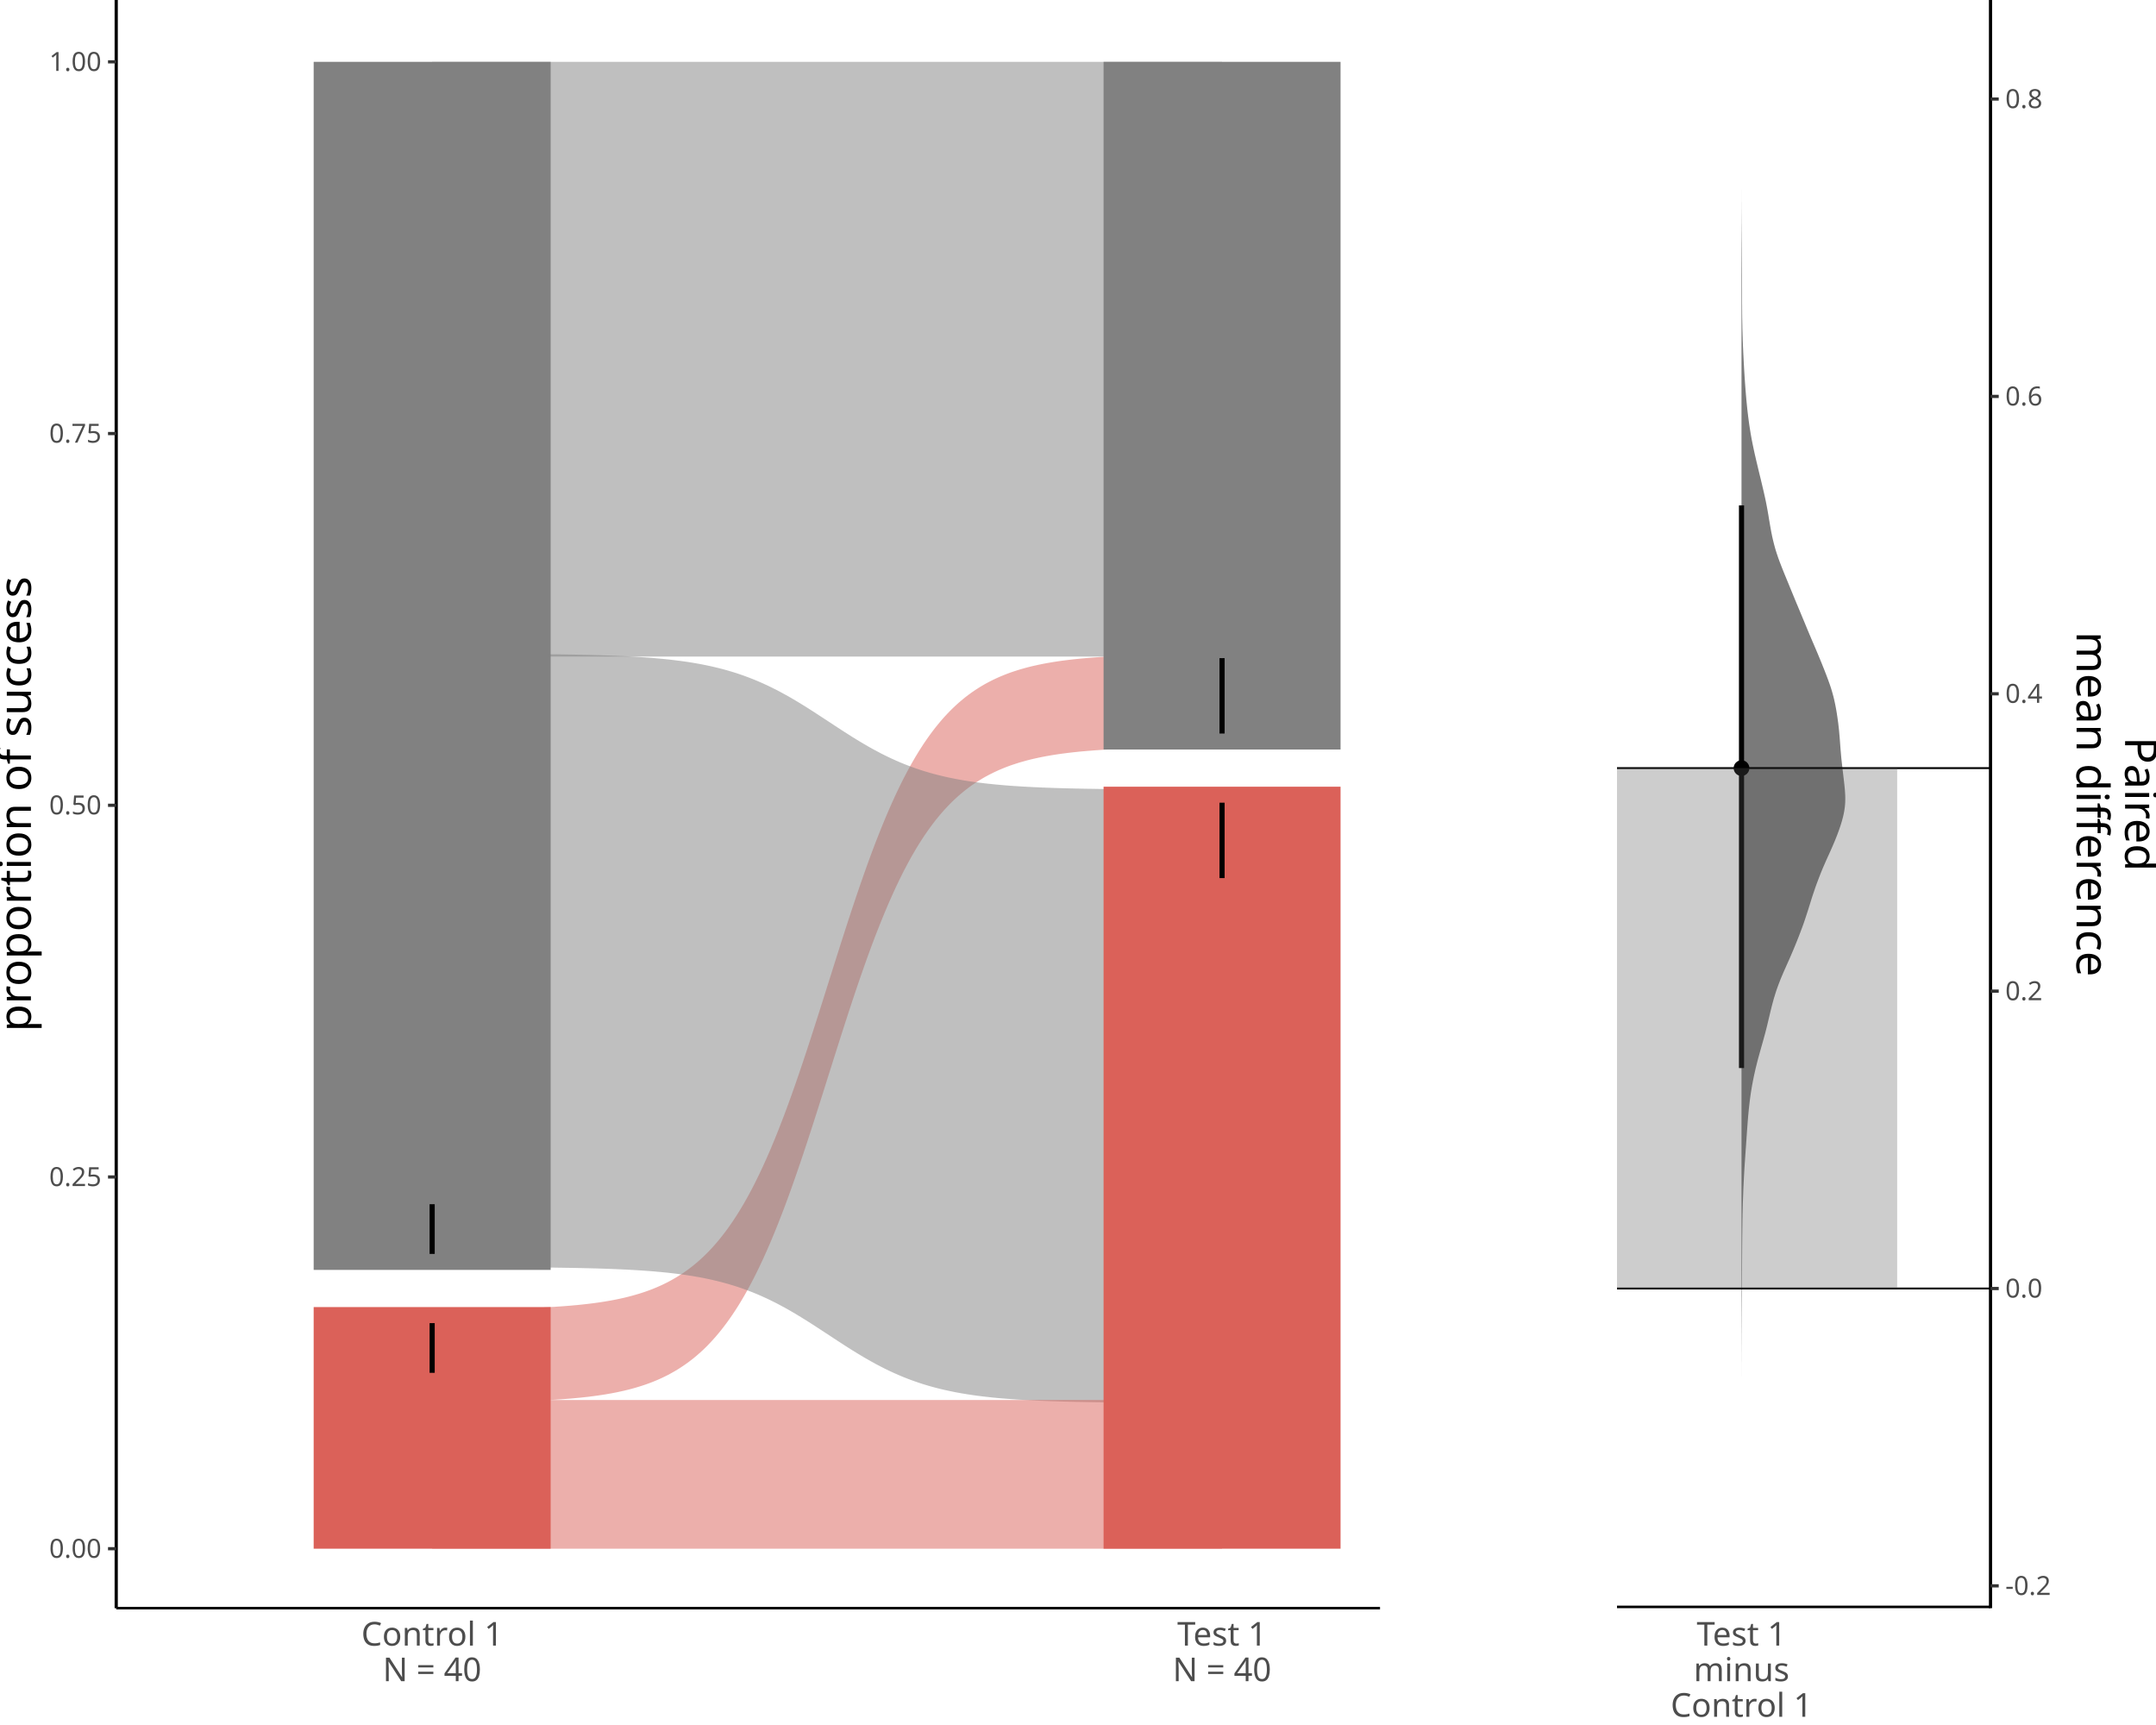
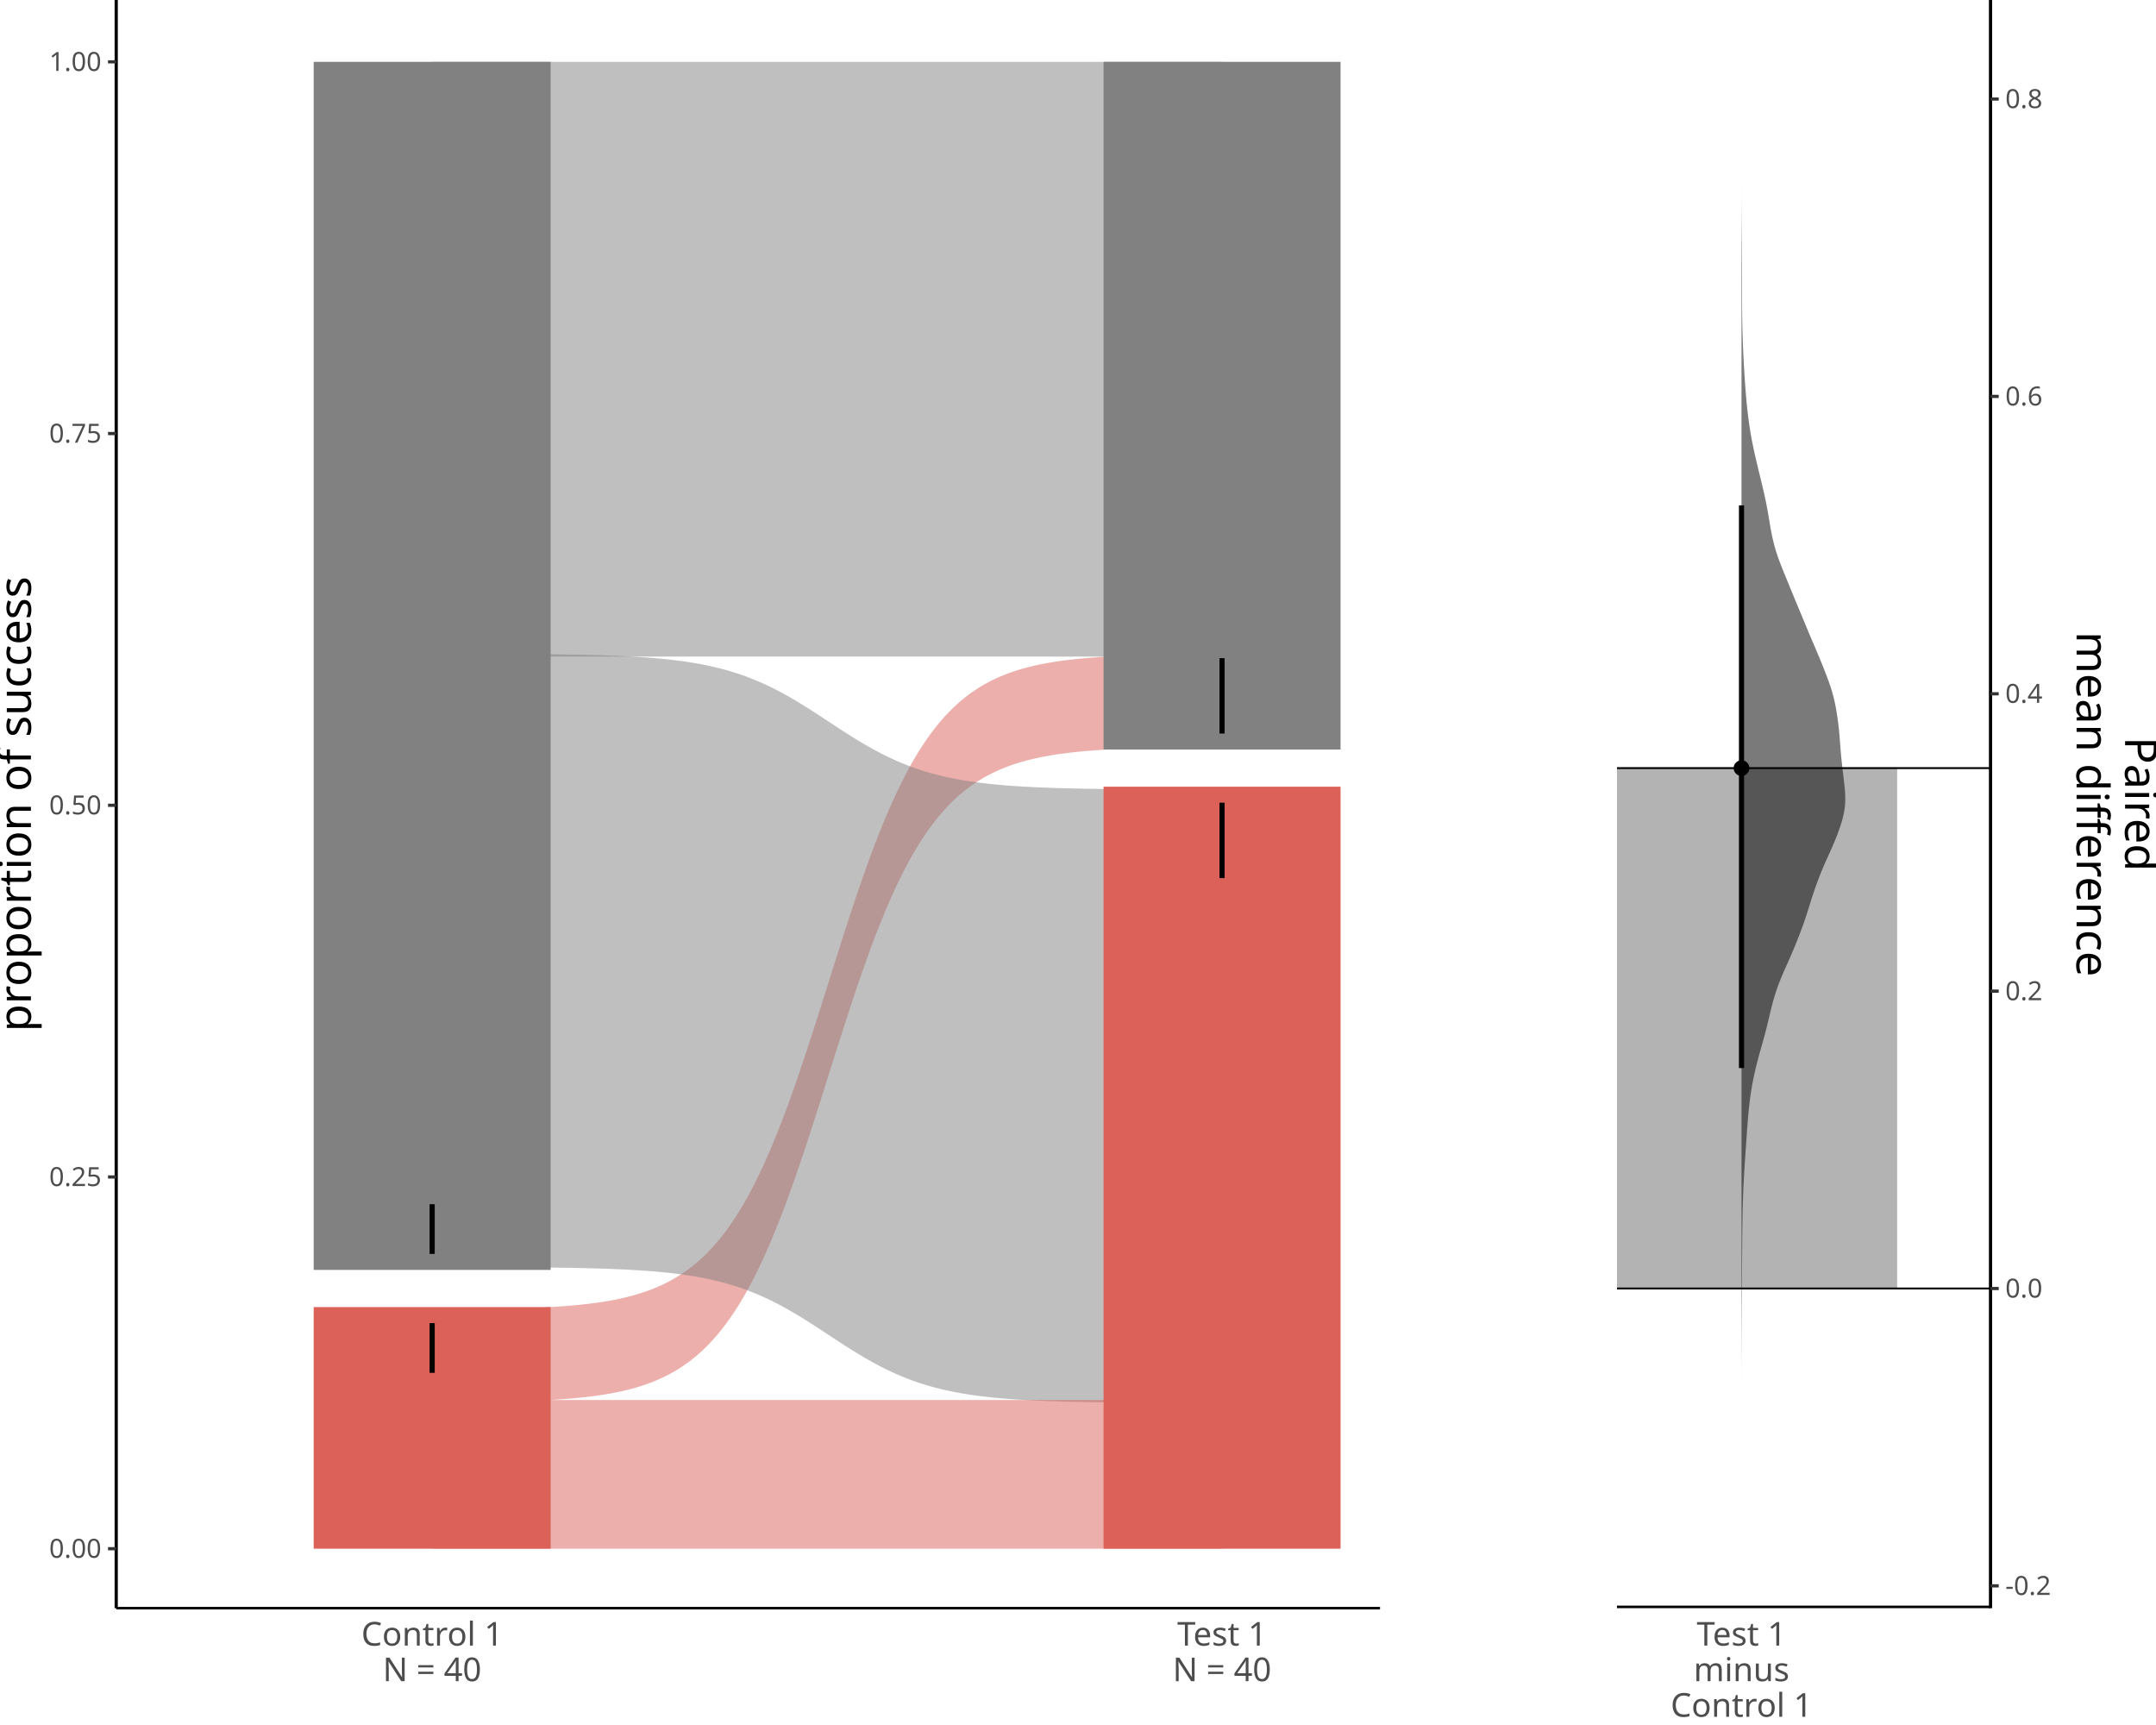
<svg xmlns="http://www.w3.org/2000/svg" class="svglite" data-engine-version="2.0" width="720.00pt" height="576.00pt" viewBox="0 0 720.00 576.00">
  <defs>
    <style type="text/css">
    .svglite line, .svglite polyline, .svglite polygon, .svglite path, .svglite rect, .svglite circle {
      fill: none;
      stroke: #000000;
      stroke-linecap: round;
      stroke-linejoin: round;
      stroke-miterlimit: 10.00;
    }
  </style>
  </defs>
  <rect width="100%" height="100%" style="stroke: none; fill: #FFFFFF;" />
  <defs>
    <clipPath id="cpMC4wMHw3MjAuMDB8MC4wMHw1NzYuMDA=">
      <rect x="0.00" y="0.00" width="720.00" height="576.00" />
    </clipPath>
  </defs>
  <g clip-path="url(#cpMC4wMHw3MjAuMDB8MC4wMHw1NzYuMDA=)">
</g>
  <defs>
    <clipPath id="cpMC4wMHw1NDAuMDB8MC4wMHw1NzYuMDA=">
      <rect x="0" y="0.00" width="540.00" height="576.00" />
    </clipPath>
  </defs>
  <g clip-path="url(#cpMC4wMHw1NDAuMDB8MC4wMHw1NzYuMDA=)">
    <rect x="0" y="0.00" width="540.00" height="576.00" style="stroke-width: 1.07; stroke: #FFFFFF; fill: #FFFFFF;" />
  </g>
  <g clip-path="url(#cpMC4wMHw3MjAuMDB8MC4wMHw1NzYuMDA=)">
    <rect x="38.81" y="0.00" width="501.19" height="536.99" style="stroke-width: 1.07; stroke: none; fill: #FFFFFF;" />
    <polygon points="181.78,436.55 182.41,436.52 183.05,436.49 183.69,436.45 184.32,436.41 184.96,436.38 185.59,436.34 186.23,436.29 186.86,436.25 187.50,436.21 188.13,436.16 188.77,436.11 189.40,436.06 190.04,436.01 190.67,435.96 191.31,435.90 191.94,435.84 192.58,435.79 193.21,435.72 193.85,435.66 194.48,435.59 195.12,435.52 195.75,435.45 196.39,435.38 197.02,435.30 197.66,435.22 198.30,435.14 198.93,435.05 199.57,434.97 200.20,434.87 200.84,434.78 201.47,434.68 202.11,434.58 202.74,434.47 203.38,434.36 204.01,434.25 204.65,434.13 205.28,434.01 205.92,433.88 206.55,433.75 207.19,433.61 207.82,433.47 208.46,433.33 209.09,433.17 209.73,433.02 210.36,432.85 211.00,432.69 211.63,432.51 212.27,432.33 212.90,432.14 213.54,431.95 214.18,431.75 214.81,431.54 215.45,431.33 216.08,431.10 216.72,430.87 217.35,430.64 217.99,430.39 218.62,430.13 219.26,429.87 219.89,429.59 220.53,429.31 221.16,429.02 221.80,428.71 222.43,428.40 223.07,428.08 223.70,427.74 224.34,427.39 224.97,427.03 225.61,426.66 226.24,426.28 226.88,425.88 227.51,425.47 228.15,425.05 228.78,424.61 229.42,424.16 230.06,423.70 230.69,423.21 231.33,422.72 231.96,422.20 232.60,421.67 233.23,421.12 233.87,420.56 234.50,419.98 235.14,419.38 235.77,418.76 236.41,418.12 237.04,417.46 237.68,416.78 238.31,416.08 238.95,415.36 239.58,414.62 240.22,413.86 240.85,413.07 241.49,412.26 242.12,411.43 242.76,410.58 243.39,409.70 244.03,408.79 244.66,407.87 245.30,406.91 245.94,405.93 246.57,404.93 247.21,403.89 247.84,402.84 248.48,401.75 249.11,400.64 249.75,399.50 250.38,398.33 251.02,397.13 251.65,395.91 252.29,394.65 252.92,393.37 253.56,392.06 254.19,390.72 254.83,389.36 255.46,387.96 256.10,386.54 256.73,385.09 257.37,383.61 258.00,382.10 258.64,380.56 259.27,379.00 259.91,377.41 260.54,375.79 261.18,374.15 261.82,372.48 262.45,370.79 263.09,369.07 263.72,367.32 264.36,365.56 264.99,363.77 265.63,361.96 266.26,360.13 266.90,358.28 267.53,356.41 268.17,354.52 268.80,352.61 269.44,350.69 270.07,348.76 270.71,346.81 271.34,344.85 271.98,342.87 272.61,340.89 273.25,338.90 273.88,336.90 274.52,334.90 275.15,332.89 275.79,330.87 276.42,328.86 277.06,326.84 277.70,324.83 278.33,322.81 278.97,320.80 279.60,318.80 280.24,316.80 280.87,314.81 281.51,312.82 282.14,310.85 282.78,308.89 283.41,306.94 284.05,305.00 284.68,303.08 285.32,301.18 285.95,299.29 286.59,297.42 287.22,295.57 287.86,293.74 288.49,291.93 289.13,290.14 289.76,288.37 290.40,286.63 291.03,284.91 291.67,283.22 292.30,281.55 292.94,279.91 293.58,278.29 294.21,276.70 294.85,275.14 295.48,273.60 296.12,272.09 296.75,270.61 297.39,269.16 298.02,267.74 298.66,266.34 299.29,264.97 299.93,263.64 300.56,262.33 301.20,261.04 301.83,259.79 302.47,258.57 303.10,257.37 303.74,256.20 304.37,255.06 305.01,253.95 305.64,252.86 306.28,251.80 306.91,250.77 307.55,249.77 308.18,248.79 308.82,247.83 309.46,246.90 310.09,246.00 310.73,245.12 311.36,244.27 312.00,243.43 312.63,242.63 313.27,241.84 313.90,241.08 314.54,240.33 315.17,239.61 315.81,238.92 316.44,238.24 317.08,237.58 317.71,236.94 318.35,236.32 318.98,235.72 319.62,235.14 320.25,234.57 320.89,234.03 321.52,233.50 322.16,232.98 322.79,232.49 323.43,232.00 324.06,231.54 324.70,231.08 325.34,230.65 325.97,230.22 326.61,229.81 327.24,229.42 327.88,229.03 328.51,228.66 329.15,228.30 329.78,227.96 330.42,227.62 331.05,227.30 331.69,226.98 332.32,226.68 332.96,226.39 333.59,226.10 334.23,225.83 334.86,225.57 335.50,225.31 336.13,225.06 336.77,224.82 337.40,224.59 338.04,224.37 338.67,224.16 339.31,223.95 339.94,223.75 340.58,223.55 341.22,223.37 341.85,223.19 342.49,223.01 343.12,222.84 343.76,222.68 344.39,222.52 345.03,222.37 345.66,222.23 346.30,222.09 346.93,221.95 347.57,221.82 348.20,221.69 348.84,221.57 349.47,221.45 350.11,221.34 350.74,221.23 351.38,221.12 352.01,221.02 352.65,220.92 353.28,220.82 353.92,220.73 354.55,220.64 355.19,220.56 355.83,220.48 356.46,220.40 357.10,220.32 357.73,220.25 358.37,220.17 359.00,220.11 359.64,220.04 360.27,219.98 360.91,219.91 361.54,219.85 362.18,219.80 362.81,219.74 363.45,219.69 364.08,219.64 364.72,219.59 365.35,219.54 365.99,219.49 366.62,219.45 367.26,219.40 367.89,219.36 368.53,219.32 369.16,219.28 369.80,219.25 370.43,219.21 371.07,219.18 371.71,219.14 371.71,250.17 371.07,250.21 370.43,250.24 369.80,250.28 369.16,250.31 368.53,250.35 367.89,250.39 367.26,250.43 366.62,250.48 365.99,250.52 365.35,250.57 364.72,250.62 364.08,250.67 363.45,250.72 362.81,250.77 362.18,250.83 361.54,250.88 360.91,250.94 360.27,251.00 359.64,251.07 359.00,251.14 358.37,251.20 357.73,251.28 357.10,251.35 356.46,251.43 355.83,251.51 355.19,251.59 354.55,251.67 353.92,251.76 353.28,251.85 352.65,251.95 352.01,252.05 351.38,252.15 350.74,252.26 350.11,252.37 349.47,252.48 348.84,252.60 348.20,252.72 347.57,252.85 346.93,252.98 346.30,253.12 345.66,253.26 345.03,253.40 344.39,253.55 343.76,253.71 343.12,253.87 342.49,254.04 341.85,254.22 341.22,254.40 340.58,254.58 339.94,254.78 339.31,254.98 338.67,255.19 338.04,255.40 337.40,255.62 336.77,255.85 336.13,256.09 335.50,256.34 334.86,256.60 334.23,256.86 333.59,257.13 332.96,257.42 332.32,257.71 331.69,258.01 331.05,258.33 330.42,258.65 329.78,258.99 329.15,259.33 328.51,259.69 327.88,260.06 327.24,260.45 326.61,260.84 325.97,261.25 325.34,261.68 324.70,262.11 324.06,262.57 323.43,263.03 322.79,263.52 322.16,264.01 321.52,264.53 320.89,265.06 320.25,265.60 319.62,266.17 318.98,266.75 318.35,267.35 317.71,267.97 317.08,268.61 316.44,269.27 315.81,269.95 315.17,270.64 314.54,271.36 313.90,272.11 313.27,272.87 312.63,273.65 312.00,274.46 311.36,275.30 310.73,276.15 310.09,277.03 309.46,277.93 308.82,278.86 308.18,279.82 307.55,280.80 306.91,281.80 306.28,282.83 305.64,283.89 305.01,284.98 304.37,286.09 303.74,287.23 303.10,288.40 302.47,289.60 301.83,290.82 301.20,292.07 300.56,293.36 299.93,294.67 299.29,296.00 298.66,297.37 298.02,298.77 297.39,300.19 296.75,301.64 296.12,303.12 295.48,304.63 294.85,306.17 294.21,307.73 293.58,309.32 292.94,310.94 292.30,312.58 291.67,314.25 291.03,315.94 290.40,317.66 289.76,319.40 289.13,321.17 288.49,322.96 287.86,324.77 287.22,326.60 286.59,328.45 285.95,330.32 285.32,332.21 284.68,334.11 284.05,336.03 283.41,337.97 282.78,339.92 282.14,341.88 281.51,343.85 280.87,345.84 280.24,347.83 279.60,349.83 278.97,351.83 278.33,353.84 277.70,355.86 277.06,357.87 276.42,359.89 275.79,361.90 275.15,363.92 274.52,365.93 273.88,367.93 273.25,369.93 272.61,371.92 271.98,373.90 271.34,375.88 270.71,377.84 270.07,379.79 269.44,381.72 268.80,383.64 268.17,385.55 267.53,387.44 266.90,389.31 266.26,391.16 265.63,392.99 264.99,394.80 264.36,396.59 263.72,398.35 263.09,400.10 262.45,401.82 261.82,403.51 261.18,405.18 260.54,406.82 259.91,408.44 259.27,410.03 258.64,411.59 258.00,413.13 257.37,414.64 256.73,416.12 256.10,417.57 255.46,418.99 254.83,420.39 254.19,421.75 253.56,423.09 252.92,424.40 252.29,425.68 251.65,426.94 251.02,428.16 250.38,429.36 249.75,430.53 249.11,431.67 248.48,432.78 247.84,433.86 247.21,434.92 246.57,435.96 245.94,436.96 245.30,437.94 244.66,438.90 244.03,439.82 243.39,440.73 242.76,441.61 242.12,442.46 241.49,443.29 240.85,444.10 240.22,444.89 239.58,445.65 238.95,446.39 238.31,447.11 237.68,447.81 237.04,448.49 236.41,449.15 235.77,449.79 235.14,450.41 234.50,451.01 233.87,451.59 233.23,452.15 232.60,452.70 231.96,453.23 231.33,453.75 230.69,454.24 230.06,454.72 229.42,455.19 228.78,455.64 228.15,456.08 227.51,456.50 226.88,456.91 226.24,457.31 225.61,457.69 224.97,458.06 224.34,458.42 223.70,458.77 223.07,459.11 222.43,459.43 221.80,459.74 221.16,460.05 220.53,460.34 219.89,460.62 219.26,460.90 218.62,461.16 217.99,461.42 217.35,461.67 216.72,461.90 216.08,462.13 215.45,462.36 214.81,462.57 214.18,462.78 213.54,462.98 212.90,463.17 212.27,463.36 211.63,463.54 211.00,463.72 210.36,463.88 209.73,464.05 209.09,464.20 208.46,464.36 207.82,464.50 207.19,464.64 206.55,464.78 205.92,464.91 205.28,465.04 204.65,465.16 204.01,465.28 203.38,465.39 202.74,465.50 202.11,465.61 201.47,465.71 200.84,465.81 200.20,465.90 199.57,466.00 198.93,466.08 198.30,466.17 197.66,466.25 197.02,466.33 196.39,466.41 195.75,466.48 195.12,466.55 194.48,466.62 193.85,466.69 193.21,466.75 192.58,466.81 191.94,466.87 191.31,466.93 190.67,466.99 190.04,467.04 189.40,467.09 188.77,467.14 188.13,467.19 187.50,467.24 186.86,467.28 186.23,467.32 185.59,467.37 184.96,467.41 184.32,467.44 183.69,467.48 183.05,467.52 182.41,467.55 181.78,467.58 " style="stroke-width: 0.75; stroke: none; fill: #DB6159; fill-opacity: 0.50;" />
    <polygon points="181.78,218.44 182.41,218.44 183.05,218.45 183.69,218.46 184.32,218.47 184.96,218.47 185.59,218.48 186.23,218.49 186.86,218.50 187.50,218.51 188.13,218.52 188.77,218.53 189.40,218.54 190.04,218.55 190.67,218.56 191.31,218.57 191.94,218.58 192.58,218.60 193.21,218.61 193.85,218.62 194.48,218.64 195.12,218.65 195.75,218.66 196.39,218.68 197.02,218.70 197.66,218.71 198.30,218.73 198.93,218.75 199.57,218.77 200.20,218.78 200.84,218.80 201.47,218.83 202.11,218.85 202.74,218.87 203.38,218.89 204.01,218.91 204.65,218.94 205.28,218.96 205.92,218.99 206.55,219.02 207.19,219.05 207.82,219.08 208.46,219.11 209.09,219.14 209.73,219.17 210.36,219.20 211.00,219.24 211.63,219.27 212.27,219.31 212.90,219.35 213.54,219.39 214.18,219.43 214.81,219.48 215.45,219.52 216.08,219.57 216.72,219.61 217.35,219.66 217.99,219.71 218.62,219.77 219.26,219.82 219.89,219.88 220.53,219.94 221.16,220.00 221.80,220.06 222.43,220.13 223.07,220.19 223.70,220.26 224.34,220.34 224.97,220.41 225.61,220.49 226.24,220.57 226.88,220.65 227.51,220.73 228.15,220.82 228.78,220.91 229.42,221.00 230.06,221.10 230.69,221.20 231.33,221.30 231.96,221.41 232.60,221.52 233.23,221.63 233.87,221.75 234.50,221.87 235.14,222.00 235.77,222.12 236.41,222.26 237.04,222.39 237.68,222.53 238.31,222.68 238.95,222.83 239.58,222.98 240.22,223.14 240.85,223.30 241.49,223.47 242.12,223.64 242.76,223.82 243.39,224.00 244.03,224.19 244.66,224.38 245.30,224.58 245.94,224.78 246.57,224.99 247.21,225.21 247.84,225.42 248.48,225.65 249.11,225.88 249.75,226.12 250.38,226.36 251.02,226.61 251.65,226.86 252.29,227.12 252.92,227.39 253.56,227.66 254.19,227.93 254.83,228.22 255.46,228.51 256.10,228.80 256.73,229.10 257.37,229.41 258.00,229.72 258.64,230.04 259.27,230.36 259.91,230.69 260.54,231.03 261.18,231.37 261.82,231.72 262.45,232.07 263.09,232.42 263.72,232.78 264.36,233.15 264.99,233.52 265.63,233.90 266.26,234.28 266.90,234.66 267.53,235.05 268.17,235.44 268.80,235.83 269.44,236.23 270.07,236.63 270.71,237.04 271.34,237.44 271.98,237.85 272.61,238.26 273.25,238.68 273.88,239.09 274.52,239.51 275.15,239.92 275.79,240.34 276.42,240.76 277.06,241.17 277.70,241.59 278.33,242.01 278.97,242.43 279.60,242.84 280.24,243.26 280.87,243.67 281.51,244.08 282.14,244.49 282.78,244.89 283.41,245.30 284.05,245.70 284.68,246.10 285.32,246.49 285.95,246.88 286.59,247.27 287.22,247.66 287.86,248.03 288.49,248.41 289.13,248.78 289.76,249.15 290.40,249.51 291.03,249.86 291.67,250.22 292.30,250.56 292.94,250.90 293.58,251.24 294.21,251.57 294.85,251.89 295.48,252.21 296.12,252.52 296.75,252.83 297.39,253.13 298.02,253.42 298.66,253.71 299.29,254.00 299.93,254.27 300.56,254.55 301.20,254.81 301.83,255.07 302.47,255.32 303.10,255.57 303.74,255.81 304.37,256.05 305.01,256.28 305.64,256.51 306.28,256.73 306.91,256.94 307.55,257.15 308.18,257.35 308.82,257.55 309.46,257.74 310.09,257.93 310.73,258.11 311.36,258.29 312.00,258.46 312.63,258.63 313.27,258.79 313.90,258.95 314.54,259.10 315.17,259.25 315.81,259.40 316.44,259.54 317.08,259.67 317.71,259.81 318.35,259.93 318.98,260.06 319.62,260.18 320.25,260.30 320.89,260.41 321.52,260.52 322.16,260.63 322.79,260.73 323.43,260.83 324.06,260.93 324.70,261.02 325.34,261.11 325.97,261.20 326.61,261.28 327.24,261.37 327.88,261.44 328.51,261.52 329.15,261.60 329.78,261.67 330.42,261.74 331.05,261.80 331.69,261.87 332.32,261.93 332.96,261.99 333.59,262.05 334.23,262.11 334.86,262.16 335.50,262.22 336.13,262.27 336.77,262.32 337.40,262.37 338.04,262.41 338.67,262.46 339.31,262.50 339.94,262.54 340.58,262.58 341.22,262.62 341.85,262.66 342.49,262.69 343.12,262.73 343.76,262.76 344.39,262.79 345.03,262.83 345.66,262.86 346.30,262.88 346.93,262.91 347.57,262.94 348.20,262.97 348.84,262.99 349.47,263.02 350.11,263.04 350.74,263.06 351.38,263.08 352.01,263.11 352.65,263.13 353.28,263.15 353.92,263.17 354.55,263.18 355.19,263.20 355.83,263.22 356.46,263.23 357.10,263.25 357.73,263.27 358.37,263.28 359.00,263.30 359.64,263.31 360.27,263.32 360.91,263.34 361.54,263.35 362.18,263.36 362.81,263.37 363.45,263.38 364.08,263.39 364.72,263.40 365.35,263.41 365.99,263.42 366.62,263.43 367.26,263.44 367.89,263.45 368.53,263.46 369.16,263.47 369.80,263.47 370.43,263.48 371.07,263.49 371.71,263.49 371.71,468.29 371.07,468.28 370.43,468.28 369.80,468.27 369.16,468.26 368.53,468.25 367.89,468.25 367.26,468.24 366.62,468.23 365.99,468.22 365.35,468.21 364.72,468.20 364.08,468.19 363.45,468.18 362.81,468.17 362.18,468.16 361.54,468.14 360.91,468.13 360.27,468.12 359.64,468.11 359.00,468.09 358.37,468.08 357.73,468.06 357.10,468.05 356.46,468.03 355.83,468.02 355.19,468.00 354.55,467.98 353.92,467.96 353.28,467.94 352.65,467.92 352.01,467.90 351.38,467.88 350.74,467.86 350.11,467.84 349.47,467.81 348.84,467.79 348.20,467.76 347.57,467.74 346.93,467.71 346.30,467.68 345.66,467.65 345.03,467.62 344.39,467.59 343.76,467.56 343.12,467.52 342.49,467.49 341.85,467.45 341.22,467.42 340.58,467.38 339.94,467.34 339.31,467.30 338.67,467.25 338.04,467.21 337.40,467.16 336.77,467.11 336.13,467.06 335.50,467.01 334.86,466.96 334.23,466.91 333.59,466.85 332.96,466.79 332.32,466.73 331.69,466.67 331.05,466.60 330.42,466.53 329.78,466.46 329.15,466.39 328.51,466.32 327.88,466.24 327.24,466.16 326.61,466.08 325.97,466.00 325.34,465.91 324.70,465.82 324.06,465.72 323.43,465.63 322.79,465.53 322.16,465.42 321.52,465.32 320.89,465.21 320.25,465.09 319.62,464.98 318.98,464.86 318.35,464.73 317.71,464.60 317.08,464.47 316.44,464.33 315.81,464.19 315.17,464.05 314.54,463.90 313.90,463.75 313.27,463.59 312.63,463.43 312.00,463.26 311.36,463.09 310.73,462.91 310.09,462.73 309.46,462.54 308.82,462.35 308.18,462.15 307.55,461.95 306.91,461.74 306.28,461.52 305.64,461.30 305.01,461.08 304.37,460.85 303.74,460.61 303.10,460.37 302.47,460.12 301.83,459.87 301.20,459.61 300.56,459.34 299.93,459.07 299.29,458.79 298.66,458.51 298.02,458.22 297.39,457.93 296.75,457.63 296.12,457.32 295.48,457.01 294.85,456.69 294.21,456.36 293.58,456.03 292.94,455.70 292.30,455.36 291.67,455.01 291.03,454.66 290.40,454.30 289.76,453.94 289.13,453.58 288.49,453.21 287.86,452.83 287.22,452.45 286.59,452.07 285.95,451.68 285.32,451.29 284.68,450.90 284.05,450.50 283.41,450.10 282.78,449.69 282.14,449.29 281.51,448.88 280.87,448.47 280.24,448.05 279.60,447.64 278.97,447.22 278.33,446.81 277.70,446.39 277.06,445.97 276.42,445.55 275.79,445.14 275.15,444.72 274.52,444.30 273.88,443.89 273.25,443.47 272.61,443.06 271.98,442.65 271.34,442.24 270.71,441.83 270.07,441.43 269.44,441.03 268.80,440.63 268.17,440.24 267.53,439.84 266.90,439.46 266.26,439.07 265.63,438.69 264.99,438.32 264.36,437.95 263.72,437.58 263.09,437.22 262.45,436.86 261.82,436.51 261.18,436.17 260.54,435.83 259.91,435.49 259.27,435.16 258.64,434.84 258.00,434.52 257.37,434.21 256.73,433.90 256.10,433.60 255.46,433.30 254.83,433.02 254.19,432.73 253.56,432.45 252.92,432.18 252.29,431.92 251.65,431.66 251.02,431.40 250.38,431.16 249.75,430.91 249.11,430.68 248.48,430.45 247.84,430.22 247.21,430.00 246.57,429.79 245.94,429.58 245.30,429.38 244.66,429.18 244.03,428.99 243.39,428.80 242.76,428.62 242.12,428.44 241.49,428.27 240.85,428.10 240.22,427.94 239.58,427.78 238.95,427.63 238.31,427.48 237.68,427.33 237.04,427.19 236.41,427.05 235.77,426.92 235.14,426.79 234.50,426.67 233.87,426.55 233.23,426.43 232.60,426.32 231.96,426.21 231.33,426.10 230.69,426.00 230.06,425.90 229.42,425.80 228.78,425.71 228.15,425.62 227.51,425.53 226.88,425.45 226.24,425.36 225.61,425.28 224.97,425.21 224.34,425.13 223.70,425.06 223.07,424.99 222.43,424.92 221.80,424.86 221.16,424.80 220.53,424.73 219.89,424.68 219.26,424.62 218.62,424.56 217.99,424.51 217.35,424.46 216.72,424.41 216.08,424.36 215.45,424.32 214.81,424.27 214.18,424.23 213.54,424.19 212.90,424.15 212.27,424.11 211.63,424.07 211.00,424.04 210.36,424.00 209.73,423.97 209.09,423.93 208.46,423.90 207.82,423.87 207.19,423.84 206.55,423.82 205.92,423.79 205.28,423.76 204.65,423.74 204.01,423.71 203.38,423.69 202.74,423.67 202.11,423.64 201.47,423.62 200.84,423.60 200.20,423.58 199.57,423.56 198.93,423.54 198.30,423.53 197.66,423.51 197.02,423.49 196.39,423.48 195.75,423.46 195.12,423.45 194.48,423.43 193.85,423.42 193.21,423.41 192.58,423.39 191.94,423.38 191.31,423.37 190.67,423.36 190.04,423.35 189.40,423.34 188.77,423.33 188.13,423.32 187.50,423.31 186.86,423.30 186.23,423.29 185.59,423.28 184.96,423.27 184.32,423.26 183.69,423.26 183.05,423.25 182.41,423.24 181.78,423.23 " style="stroke-width: 0.75; stroke: none; fill: #818181; fill-opacity: 0.50;" />
    <polygon points="144.32,467.48 408.11,467.48 408.11,517.13 144.32,517.13 " style="stroke-width: 0.75; stroke: none; fill: #DB6159; fill-opacity: 0.50;" />
    <polygon points="144.32,20.65 408.11,20.65 408.11,219.24 144.32,219.24 " style="stroke-width: 0.75; stroke: none; fill: #818181; fill-opacity: 0.50;" />
    <polygon points="104.75,20.65 183.89,20.65 183.89,424.04 104.75,424.04 " style="stroke-width: 0.75; stroke: none; fill: #818181;" />
    <polygon points="368.54,20.65 447.68,20.65 447.68,250.27 368.54,250.27 " style="stroke-width: 0.75; stroke: none; fill: #818181;" />
    <polygon points="104.75,436.45 183.89,436.45 183.89,517.13 104.75,517.13 " style="stroke-width: 0.75; stroke: none; fill: #DB6159;" />
    <polygon points="368.54,262.69 447.68,262.69 447.68,517.13 368.54,517.13 " style="stroke-width: 0.75; stroke: none; fill: #DB6159;" />
    <line x1="144.32" y1="417.84" x2="144.32" y2="402.96" style="stroke-width: 1.71; stroke-linecap: square;" />
    <line x1="408.11" y1="244.07" x2="408.11" y2="220.61" style="stroke-width: 1.71; stroke-linecap: square;" />
    <line x1="144.32" y1="442.66" x2="144.32" y2="457.54" style="stroke-width: 1.71; stroke-linecap: square;" />
    <line x1="408.11" y1="268.89" x2="408.11" y2="292.35" style="stroke-width: 1.71; stroke-linecap: square;" />
    <line x1="38.81" y1="536.99" x2="460.86" y2="536.99" style="stroke-width: 0.85; stroke-linecap: butt;" />
    <polyline points="38.81,536.99 38.81,0.00 " style="stroke-width: 1.07; stroke-linecap: butt;" />
    <text x="33.88" y="520.16" text-anchor="end" style="font-size: 8.80px; fill: #4D4D4D; font-family: sans;" textLength="17.13px" lengthAdjust="spacingAndGlyphs">0.00</text>
    <text x="33.88" y="396.04" text-anchor="end" style="font-size: 8.80px; fill: #4D4D4D; font-family: sans;" textLength="17.13px" lengthAdjust="spacingAndGlyphs">0.25</text>
    <text x="33.88" y="271.92" text-anchor="end" style="font-size: 8.80px; fill: #4D4D4D; font-family: sans;" textLength="17.13px" lengthAdjust="spacingAndGlyphs">0.50</text>
    <text x="33.88" y="147.80" text-anchor="end" style="font-size: 8.80px; fill: #4D4D4D; font-family: sans;" textLength="17.13px" lengthAdjust="spacingAndGlyphs">0.75</text>
    <text x="33.88" y="23.68" text-anchor="end" style="font-size: 8.80px; fill: #4D4D4D; font-family: sans;" textLength="17.13px" lengthAdjust="spacingAndGlyphs">1.00</text>
    <polyline points="36.07,517.13 38.81,517.13 " style="stroke-width: 1.07; stroke: #333333; stroke-linecap: butt;" />
    <polyline points="36.07,393.01 38.81,393.01 " style="stroke-width: 1.07; stroke: #333333; stroke-linecap: butt;" />
    <polyline points="36.07,268.89 38.81,268.89 " style="stroke-width: 1.07; stroke: #333333; stroke-linecap: butt;" />
    <polyline points="36.07,144.77 38.81,144.77 " style="stroke-width: 1.07; stroke: #333333; stroke-linecap: butt;" />
    <polyline points="36.07,20.65 38.81,20.65 " style="stroke-width: 1.07; stroke: #333333; stroke-linecap: butt;" />
    <text x="144.32" y="549.49" text-anchor="middle" style="font-size: 11.00px; fill: #4D4D4D; font-family: sans;" textLength="44.64px" lengthAdjust="spacingAndGlyphs">Control 1</text>
    <text x="144.32" y="561.37" text-anchor="middle" style="font-size: 11.00px; fill: #4D4D4D; font-family: sans;" textLength="32.72px" lengthAdjust="spacingAndGlyphs">N = 40</text>
    <text x="408.11" y="549.49" text-anchor="middle" style="font-size: 11.00px; fill: #4D4D4D; font-family: sans;" textLength="30.57px" lengthAdjust="spacingAndGlyphs">Test 1</text>
    <text x="408.11" y="561.37" text-anchor="middle" style="font-size: 11.00px; fill: #4D4D4D; font-family: sans;" textLength="32.72px" lengthAdjust="spacingAndGlyphs">N = 40</text>
    <text transform="translate(10.32,268.50) rotate(-90)" text-anchor="middle" style="font-size: 15.00px; font-family: sans;" textLength="142.61px" lengthAdjust="spacingAndGlyphs">proportion of success</text>
  </g>
  <defs>
    <clipPath id="cpNTQwLjAwfDcyMC4wMHwwLjAwfDU3Ni4wMA==">
      <rect x="540.00" y="0.00" width="180.00" height="576.00" />
    </clipPath>
  </defs>
  <g clip-path="url(#cpNTQwLjAwfDcyMC4wMHwwLjAwfDU3Ni4wMA==)">
    <rect x="540.00" y="0.00" width="180.00" height="576.00" style="stroke-width: 1.07; stroke: #FFFFFF; fill: #FFFFFF;" />
  </g>
  <g clip-path="url(#cpMC4wMHw3MjAuMDB8MC4wMHw1NzYuMDA=)">
</g>
  <defs>
    <clipPath id="cpNTQwLjAwfDY2NC43NHwwLjAwfDUzNi45OQ==">
      <rect x="540.00" y="0.00" width="124.74" height="536.99" />
    </clipPath>
  </defs>
  <g clip-path="url(#cpNTQwLjAwfDY2NC43NHwwLjAwfDUzNi45OQ==)">
    <rect x="540.00" y="0.00" width="124.74" height="536.99" style="stroke-width: 1.07; stroke: none; fill: #FFFFFF;" />
    <polygon points="581.58,467.12 581.58,466.32 581.58,465.52 581.58,464.72 581.58,463.92 581.58,463.12 581.58,462.32 581.58,461.52 581.58,460.72 581.58,459.92 581.59,459.12 581.59,458.32 581.59,457.52 581.59,456.72 581.59,455.92 581.59,455.12 581.60,454.32 581.60,453.52 581.60,452.72 581.60,451.92 581.61,451.12 581.61,450.32 581.61,449.52 581.62,448.72 581.62,447.92 581.63,447.12 581.63,446.32 581.63,445.52 581.64,444.72 581.64,443.92 581.65,443.12 581.65,442.32 581.66,441.52 581.66,440.72 581.66,439.91 581.67,439.11 581.67,438.31 581.68,437.51 581.68,436.71 581.69,435.91 581.69,435.11 581.70,434.31 581.70,433.51 581.71,432.71 581.71,431.91 581.71,431.11 581.72,430.31 581.72,429.51 581.73,428.71 581.73,427.91 581.74,427.11 581.74,426.31 581.75,425.51 581.75,424.71 581.76,423.91 581.76,423.11 581.76,422.31 581.77,421.51 581.77,420.71 581.78,419.91 581.78,419.11 581.79,418.31 581.79,417.51 581.80,416.71 581.80,415.91 581.81,415.11 581.82,414.31 581.82,413.51 581.83,412.71 581.84,411.91 581.85,411.11 581.86,410.31 581.87,409.51 581.88,408.71 581.89,407.91 581.90,407.11 581.92,406.31 581.93,405.51 581.95,404.71 581.97,403.91 581.99,403.11 582.01,402.31 582.03,401.51 582.06,400.71 582.09,399.91 582.12,399.11 582.15,398.31 582.18,397.51 582.21,396.71 582.25,395.91 582.29,395.11 582.33,394.31 582.37,393.51 582.41,392.71 582.46,391.91 582.50,391.11 582.55,390.31 582.60,389.51 582.65,388.71 582.71,387.91 582.76,387.11 582.82,386.31 582.87,385.51 582.93,384.71 582.98,383.91 583.04,383.11 583.10,382.31 583.15,381.51 583.21,380.71 583.26,379.91 583.32,379.11 583.37,378.31 583.43,377.50 583.49,376.70 583.55,375.90 583.61,375.10 583.67,374.30 583.74,373.50 583.80,372.70 583.88,371.90 583.95,371.10 584.03,370.30 584.12,369.50 584.21,368.70 584.30,367.90 584.40,367.10 584.51,366.30 584.62,365.50 584.74,364.70 584.87,363.90 585.00,363.10 585.14,362.30 585.29,361.50 585.44,360.70 585.61,359.90 585.77,359.10 585.95,358.30 586.13,357.50 586.31,356.70 586.51,355.90 586.71,355.10 586.91,354.30 587.12,353.50 587.34,352.70 587.56,351.90 587.78,351.10 588.01,350.30 588.23,349.50 588.46,348.70 588.69,347.90 588.91,347.10 589.13,346.30 589.35,345.50 589.56,344.70 589.77,343.90 589.97,343.10 590.17,342.30 590.36,341.50 590.55,340.70 590.74,339.90 590.93,339.10 591.12,338.30 591.31,337.50 591.51,336.70 591.71,335.90 591.92,335.10 592.14,334.30 592.36,333.50 592.60,332.70 592.85,331.90 593.10,331.10 593.37,330.30 593.66,329.50 593.95,328.70 594.26,327.90 594.57,327.10 594.90,326.30 595.24,325.50 595.58,324.70 595.93,323.90 596.29,323.10 596.64,322.30 597.00,321.50 597.36,320.70 597.71,319.90 598.06,319.10 598.40,318.30 598.75,317.50 599.08,316.70 599.41,315.90 599.74,315.09 600.06,314.29 600.38,313.49 600.70,312.69 601.01,311.89 601.31,311.09 601.61,310.29 601.91,309.49 602.20,308.69 602.48,307.89 602.75,307.09 603.02,306.29 603.28,305.49 603.54,304.69 603.80,303.89 604.05,303.09 604.30,302.29 604.55,301.49 604.80,300.69 605.05,299.89 605.31,299.09 605.58,298.29 605.85,297.49 606.12,296.69 606.40,295.89 606.69,295.09 606.99,294.29 607.29,293.49 607.60,292.69 607.91,291.89 608.23,291.09 608.56,290.29 608.90,289.49 609.25,288.69 609.60,287.89 609.95,287.09 610.31,286.29 610.68,285.49 611.04,284.69 611.40,283.89 611.75,283.09 612.10,282.29 612.44,281.49 612.78,280.69 613.10,279.89 613.42,279.09 613.72,278.29 614.02,277.49 614.30,276.69 614.57,275.89 614.83,275.09 615.07,274.29 615.29,273.49 615.50,272.69 615.68,271.89 615.84,271.09 615.97,270.29 616.08,269.49 616.16,268.69 616.21,267.89 616.23,267.09 616.23,266.29 616.21,265.49 616.16,264.69 616.11,263.89 616.04,263.09 615.96,262.29 615.87,261.49 615.78,260.69 615.69,259.89 615.59,259.09 615.50,258.29 615.40,257.49 615.31,256.69 615.22,255.89 615.13,255.09 615.04,254.29 614.95,253.48 614.87,252.68 614.80,251.88 614.73,251.08 614.66,250.28 614.60,249.48 614.54,248.68 614.48,247.88 614.42,247.08 614.36,246.28 614.29,245.48 614.22,244.68 614.15,243.88 614.06,243.08 613.97,242.28 613.88,241.48 613.77,240.68 613.66,239.88 613.54,239.08 613.42,238.28 613.29,237.48 613.15,236.68 613.00,235.88 612.84,235.08 612.67,234.28 612.49,233.48 612.30,232.68 612.08,231.88 611.86,231.08 611.62,230.28 611.37,229.48 611.10,228.68 610.82,227.88 610.53,227.08 610.23,226.28 609.93,225.48 609.62,224.68 609.31,223.88 608.99,223.08 608.67,222.28 608.35,221.48 608.02,220.68 607.69,219.88 607.36,219.08 607.03,218.28 606.69,217.48 606.35,216.68 606.01,215.88 605.67,215.08 605.32,214.28 604.98,213.48 604.64,212.68 604.30,211.88 603.97,211.08 603.63,210.28 603.30,209.48 602.97,208.68 602.64,207.88 602.31,207.08 601.97,206.28 601.64,205.48 601.31,204.68 600.98,203.88 600.64,203.08 600.31,202.28 599.97,201.48 599.64,200.68 599.31,199.88 598.98,199.08 598.65,198.28 598.32,197.48 597.99,196.68 597.66,195.88 597.34,195.08 597.01,194.28 596.68,193.48 596.35,192.68 596.02,191.88 595.69,191.07 595.37,190.27 595.05,189.47 594.74,188.67 594.43,187.87 594.13,187.07 593.84,186.27 593.57,185.47 593.30,184.67 593.05,183.87 592.81,183.07 592.59,182.27 592.38,181.47 592.18,180.67 591.99,179.87 591.81,179.07 591.65,178.27 591.49,177.47 591.34,176.67 591.20,175.87 591.06,175.07 590.93,174.27 590.79,173.47 590.66,172.67 590.53,171.87 590.39,171.07 590.25,170.27 590.10,169.47 589.95,168.67 589.79,167.87 589.63,167.07 589.46,166.27 589.28,165.47 589.10,164.67 588.92,163.87 588.73,163.07 588.54,162.27 588.35,161.47 588.16,160.67 587.97,159.87 587.77,159.07 587.58,158.27 587.38,157.47 587.19,156.67 587.00,155.87 586.81,155.07 586.62,154.27 586.43,153.47 586.25,152.67 586.06,151.87 585.88,151.07 585.71,150.27 585.54,149.47 585.37,148.67 585.21,147.87 585.05,147.07 584.90,146.27 584.76,145.47 584.62,144.67 584.49,143.87 584.36,143.07 584.24,142.27 584.12,141.47 584.01,140.67 583.91,139.87 583.80,139.07 583.71,138.27 583.61,137.47 583.52,136.67 583.44,135.87 583.36,135.07 583.28,134.27 583.20,133.47 583.13,132.67 583.06,131.87 583.00,131.07 582.93,130.27 582.87,129.47 582.81,128.66 582.75,127.86 582.70,127.06 582.64,126.26 582.59,125.46 582.54,124.66 582.49,123.86 582.44,123.06 582.40,122.26 582.35,121.46 582.31,120.66 582.27,119.86 582.23,119.06 582.19,118.26 582.15,117.46 582.12,116.66 582.08,115.86 582.05,115.06 582.02,114.26 581.99,113.46 581.97,112.66 581.94,111.86 581.92,111.06 581.89,110.26 581.87,109.46 581.86,108.66 581.84,107.86 581.83,107.06 581.81,106.26 581.80,105.46 581.79,104.66 581.79,103.86 581.78,103.06 581.78,102.26 581.77,101.46 581.77,100.66 581.77,99.86 581.77,99.06 581.77,98.26 581.77,97.46 581.77,96.66 581.76,95.86 581.76,95.06 581.76,94.26 581.76,93.46 581.76,92.66 581.76,91.86 581.75,91.06 581.75,90.26 581.75,89.46 581.74,88.66 581.74,87.86 581.73,87.06 581.73,86.26 581.72,85.46 581.72,84.66 581.71,83.86 581.71,83.06 581.70,82.26 581.70,81.46 581.69,80.66 581.68,79.86 581.67,79.06 581.67,78.26 581.66,77.46 581.65,76.66 581.65,75.86 581.64,75.06 581.63,74.26 581.63,73.46 581.62,72.66 581.62,71.86 581.61,71.06 581.61,70.26 581.60,69.46 581.60,68.66 581.60,67.86 581.59,67.05 581.59,66.25 581.59,65.45 581.59,64.65 581.59,63.85 581.58,63.05 581.58,62.25 581.58,61.45 581.58,60.65 581.58,59.85 581.58,59.05 581.58,58.25 " style="stroke-width: 0.75; stroke: none; fill: #595959; fill-opacity: 0.80;" />
    <line x1="581.58" y1="355.78" x2="581.58" y2="169.60" style="stroke-width: 1.71; stroke-linecap: square;" />
    <circle cx="581.58" cy="256.48" r="2.25" style="stroke-width: 0.75; fill: #000000;" />
    <line x1="373.68" y1="430.25" x2="373.68" y2="430.25" style="stroke-width: 1.71; stroke-linecap: square;" />
    <circle cx="373.68" cy="430.25" r="2.25" style="stroke-width: 0.75; fill: #000000;" />
    <line x1="540.00" y1="256.48" x2="664.74" y2="256.48" style="stroke-width: 0.64; stroke-linecap: butt;" />
    <line x1="540.00" y1="430.25" x2="664.74" y2="430.25" style="stroke-width: 0.64; stroke-linecap: butt;" />
    <line x1="540.00" y1="536.99" x2="664.74" y2="536.99" style="stroke-width: 1.71; stroke-linecap: butt;" />
-     <rect x="529.61" y="256.48" width="103.95" height="173.77" style="stroke-width: 1.07; stroke: none; stroke-linecap: butt; stroke-linejoin: miter; fill: #595959; fill-opacity: 0.30;" />
+     <rect x="529.61" y="256.48" width="103.95" height="173.77" style="stroke-width: 1.07; stroke: none; stroke-linecap: butt; stroke-linejoin: miter; fill: #000000; fill-opacity: 0.30;" />
  </g>
  <g clip-path="url(#cpMC4wMHw3MjAuMDB8MC4wMHw1NzYuMDA=)">
    <polyline points="664.74,536.99 664.74,0.00 " style="stroke-width: 1.07; stroke-linecap: butt;" />
    <polyline points="667.48,529.54 664.74,529.54 " style="stroke-width: 1.07; stroke: #333333; stroke-linecap: butt;" />
    <polyline points="667.48,430.25 664.74,430.25 " style="stroke-width: 1.07; stroke: #333333; stroke-linecap: butt;" />
    <polyline points="667.48,330.95 664.74,330.95 " style="stroke-width: 1.07; stroke: #333333; stroke-linecap: butt;" />
    <polyline points="667.48,231.66 664.74,231.66 " style="stroke-width: 1.07; stroke: #333333; stroke-linecap: butt;" />
    <polyline points="667.48,132.36 664.74,132.36 " style="stroke-width: 1.07; stroke: #333333; stroke-linecap: butt;" />
    <polyline points="667.48,33.07 664.74,33.07 " style="stroke-width: 1.07; stroke: #333333; stroke-linecap: butt;" />
    <text x="669.67" y="532.57" style="font-size: 8.80px; fill: #4D4D4D; font-family: sans;" textLength="15.16px" lengthAdjust="spacingAndGlyphs">-0.2</text>
    <text x="669.67" y="433.28" style="font-size: 8.80px; fill: #4D4D4D; font-family: sans;" textLength="12.23px" lengthAdjust="spacingAndGlyphs">0.0</text>
    <text x="669.67" y="333.98" style="font-size: 8.80px; fill: #4D4D4D; font-family: sans;" textLength="12.23px" lengthAdjust="spacingAndGlyphs">0.2</text>
    <text x="669.67" y="234.68" style="font-size: 8.80px; fill: #4D4D4D; font-family: sans;" textLength="12.23px" lengthAdjust="spacingAndGlyphs">0.4</text>
    <text x="669.67" y="135.39" style="font-size: 8.80px; fill: #4D4D4D; font-family: sans;" textLength="12.23px" lengthAdjust="spacingAndGlyphs">0.6</text>
    <text x="669.67" y="36.09" style="font-size: 8.80px; fill: #4D4D4D; font-family: sans;" textLength="12.23px" lengthAdjust="spacingAndGlyphs">0.8</text>
    <text x="581.58" y="549.49" text-anchor="middle" style="font-size: 11.00px; fill: #4D4D4D; font-family: sans;" textLength="30.57px" lengthAdjust="spacingAndGlyphs">Test 1</text>
    <text x="581.58" y="561.37" text-anchor="middle" style="font-size: 11.00px; fill: #4D4D4D; font-family: sans;" textLength="29.35px" lengthAdjust="spacingAndGlyphs">minus</text>
    <text x="581.58" y="573.25" text-anchor="middle" style="font-size: 11.00px; fill: #4D4D4D; font-family: sans;" textLength="44.64px" lengthAdjust="spacingAndGlyphs">Control 1</text>
    <text transform="translate(709.68,268.50) rotate(90)" text-anchor="middle" style="font-size: 15.00px; font-family: sans;" textLength="43.36px" lengthAdjust="spacingAndGlyphs">Paired</text>
    <text transform="translate(693.48,268.50) rotate(90)" text-anchor="middle" style="font-size: 15.00px; font-family: sans;" textLength="107.58px" lengthAdjust="spacingAndGlyphs">mean difference</text>
  </g>
</svg>
